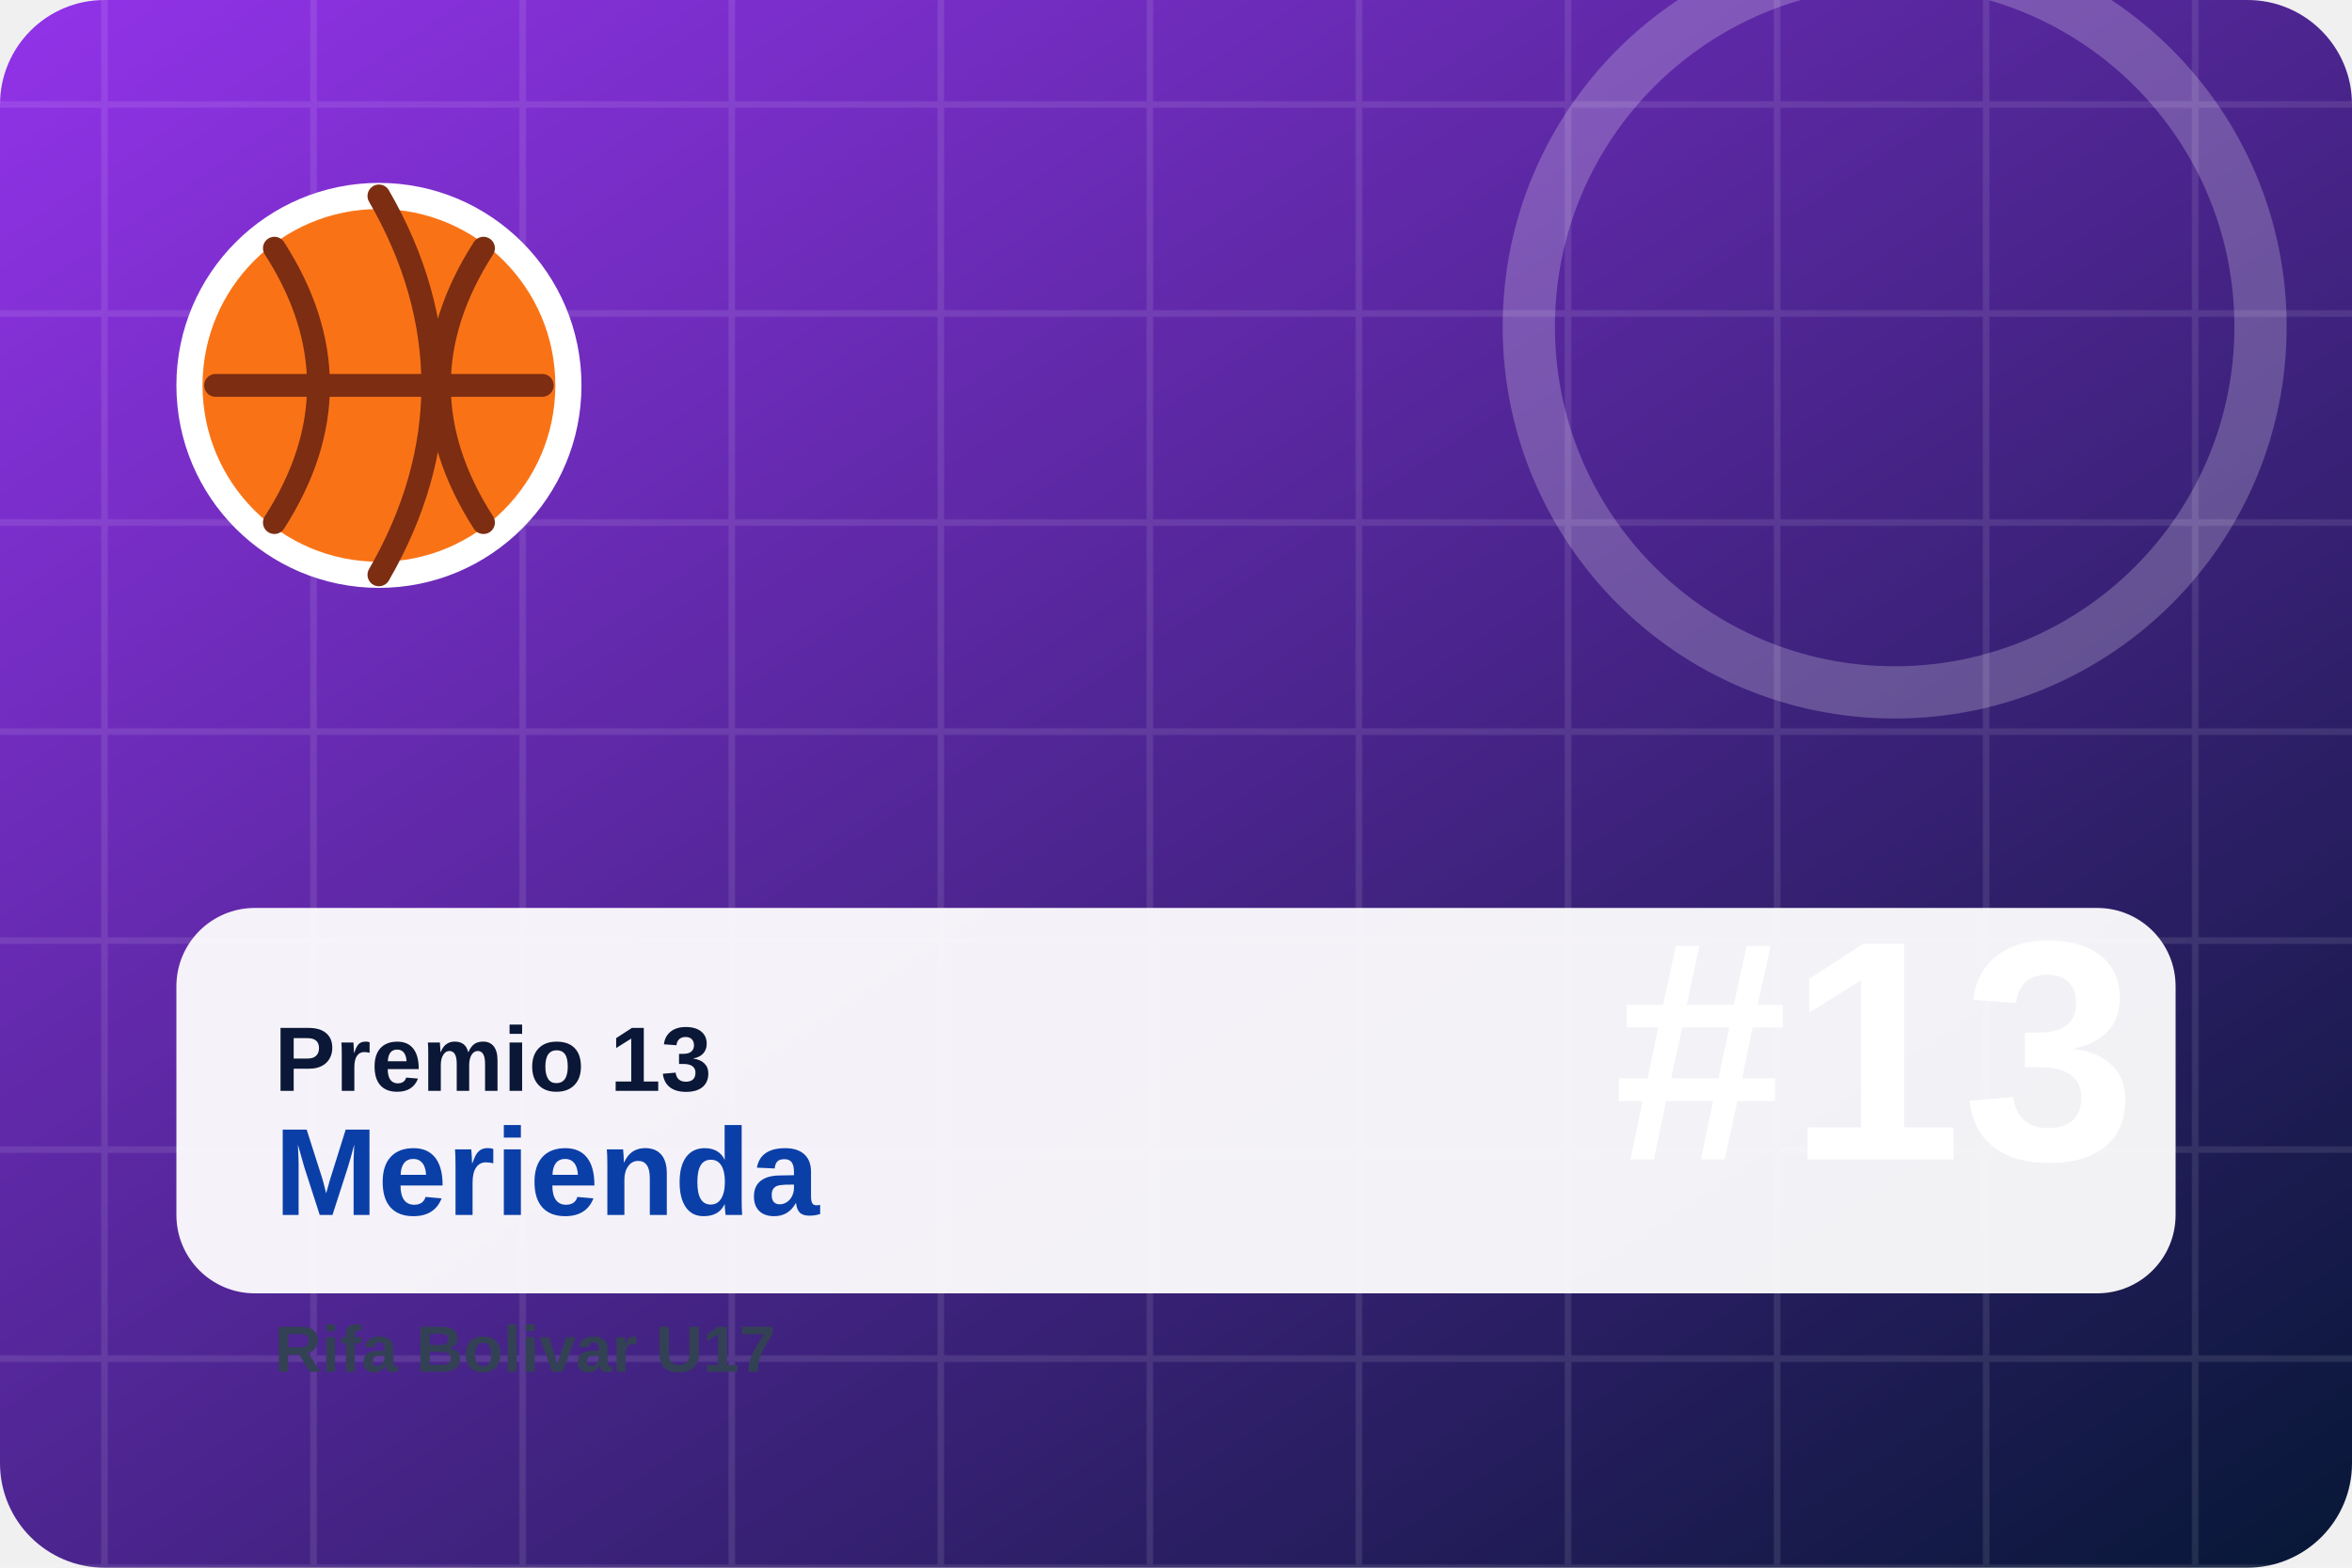
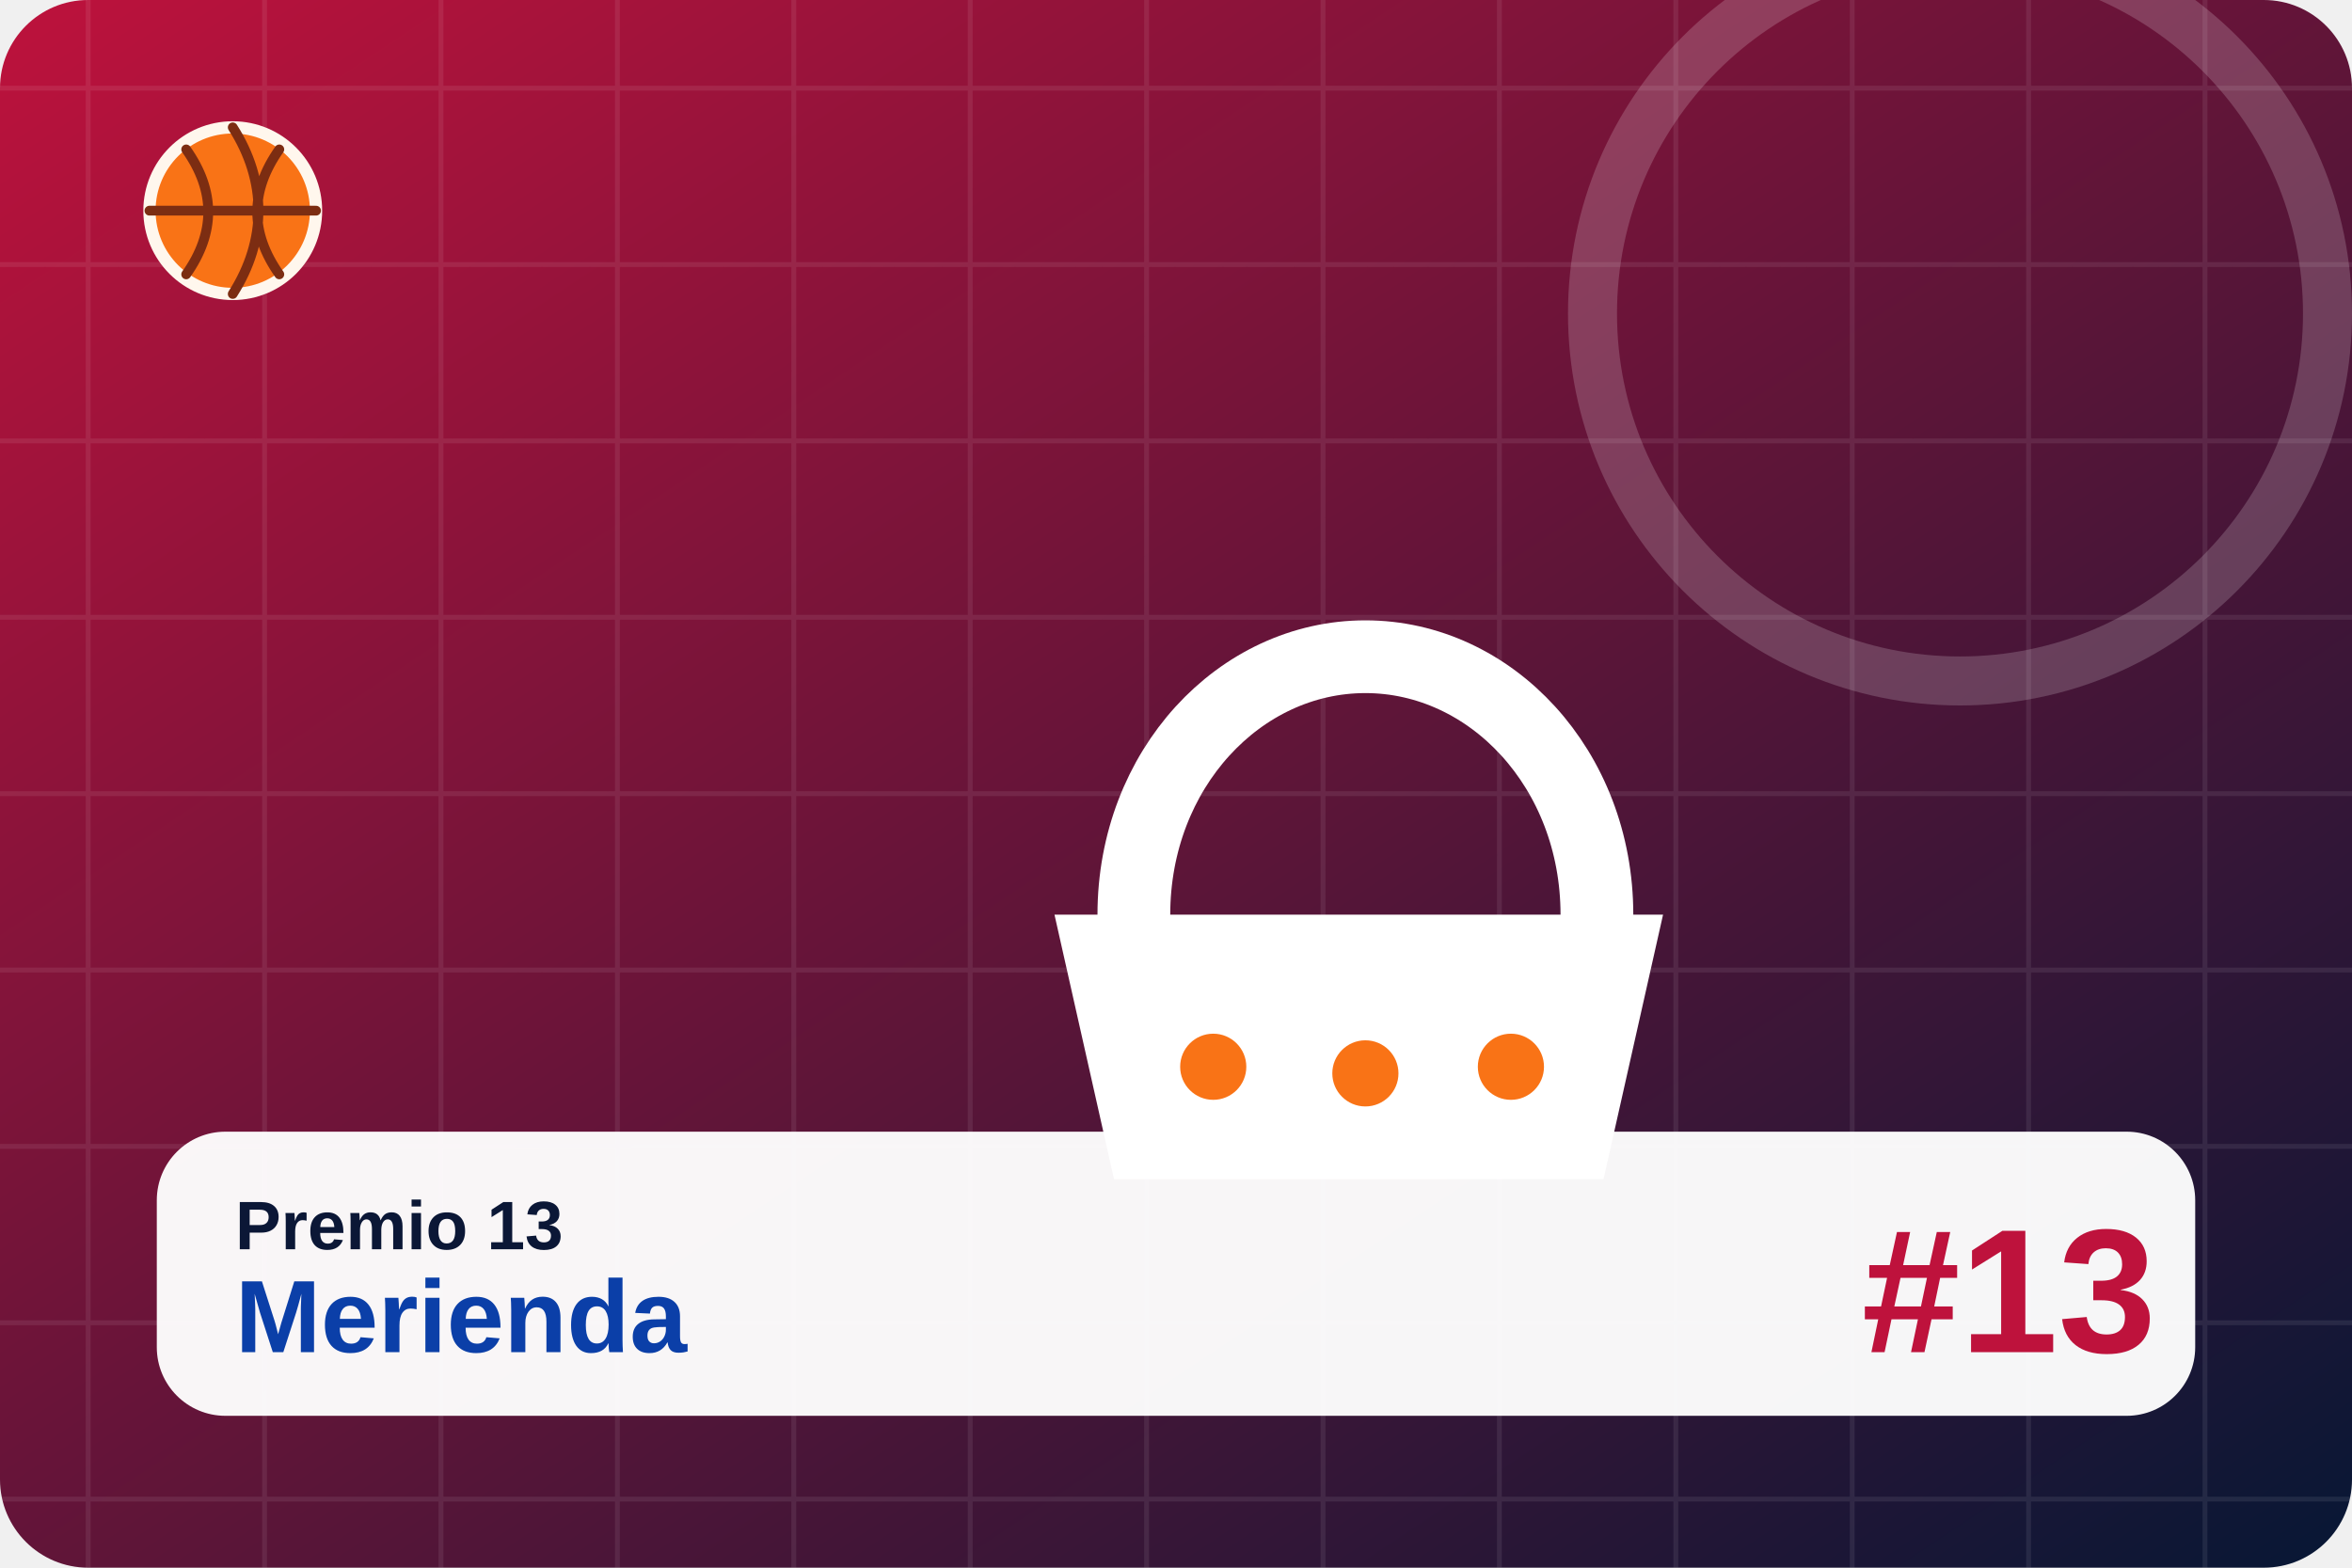
- <svg xmlns="http://www.w3.org/2000/svg" width="720" height="480" viewBox="0 0 720 480" role="img" aria-label="Premio 13 Merienda">
+ <svg xmlns="http://www.w3.org/2000/svg" width="960" height="640" viewBox="0 0 960 640" role="img" aria-label="Premio 13 Merienda">
  <defs>
    <linearGradient id="bg" x1="0" x2="1" y1="0" y2="1">
-       <stop offset="0" stop-color="#9333ea" />
+       <stop offset="0" stop-color="#be123c" />
      <stop offset="1" stop-color="#061735" />
    </linearGradient>
-     <pattern id="court" width="64" height="64" patternUnits="userSpaceOnUse">
-       <path d="M0 32h64M32 0v64" stroke="rgba(255,255,255,.1)" stroke-width="2" />
+     <pattern id="court" width="72" height="72" patternUnits="userSpaceOnUse">
+       <path d="M0 36h72M36 0v72" stroke="rgba(255,255,255,.08)" stroke-width="2" />
    </pattern>
  </defs>
-   <rect width="720" height="480" rx="32" fill="url(#bg)" />
-   <rect width="720" height="480" fill="url(#court)" />
-   <circle cx="580" cy="100" r="112" fill="none" stroke="rgba(255,255,255,.22)" stroke-width="16" />
-   <circle cx="116" cy="118" r="58" fill="#f97316" stroke="#fff" stroke-width="8" />
-   <path d="M66 118h100M116 60c22 38 22 78 0 116M84 76c18 28 18 56 0 84M148 76c-18 28-18 56 0 84" stroke="#7c2d12" stroke-width="7" fill="none" stroke-linecap="round" />
-   <rect x="54" y="278" width="612" height="118" rx="24" fill="rgba(255,255,255,.94)" />
-   <text x="84" y="334" fill="#0b1736" font-family="Arial, sans-serif" font-size="28" font-weight="800">Premio 13</text>
-   <text x="84" y="372" fill="#0b3fa8" font-family="Arial, sans-serif" font-size="38" font-weight="900">Merienda</text>
-   <text x="84" y="420" fill="#334155" font-family="Arial, sans-serif" font-size="20" font-weight="700">Rifa Bolivar U17</text>
-   <text x="574" y="355" text-anchor="middle" fill="#fff" font-family="Arial, sans-serif" font-size="96" font-weight="900">#13</text>
+   <rect width="960" height="640" rx="36" fill="url(#bg)" />
+   <rect width="960" height="640" fill="url(#court)" />
+   <circle cx="800" cy="128" r="150" fill="none" stroke="rgba(255,255,255,.18)" stroke-width="20" />
+   <circle cx="95" cy="86" r="34" fill="#f97316" stroke="#fff7ed" stroke-width="5" />
+   <path d="M61 86h68M95 52c14 22 14 46 0 68M76 61c12 17 12 34 0 51M114 61c-12 17-12 34 0 51" fill="none" stroke="#7c2d12" stroke-width="4" stroke-linecap="round" />
+   <g transform="translate(182 44) scale(1.35)">
+     <path d="M184 244h184l-18 80H202z" fill="#fff" />
+     <path d="M208 244c0-44 32-78 70-78s70 34 70 78" fill="none" stroke="#fff" stroke-width="22" stroke-linecap="round" />
+     <circle cx="232" cy="290" r="10" fill="#f97316" />
+     <circle cx="278" cy="292" r="10" fill="#f97316" />
+     <circle cx="322" cy="290" r="10" fill="#f97316" />
+   </g>
+   <rect x="64" y="462" width="832" height="116" rx="28" fill="rgba(255,255,255,.96)" />
+   <text x="96" y="510" fill="#0b1736" font-family="Arial, sans-serif" font-size="28" font-weight="900">Premio 13</text>
+   <text x="96" y="552" fill="#0b3fa8" font-family="Arial, sans-serif" font-size="42" font-weight="900">Merienda</text>
+   <text x="820" y="552" text-anchor="middle" fill="#be123c" font-family="Arial, sans-serif" font-size="72" font-weight="900">#13</text>
</svg>
